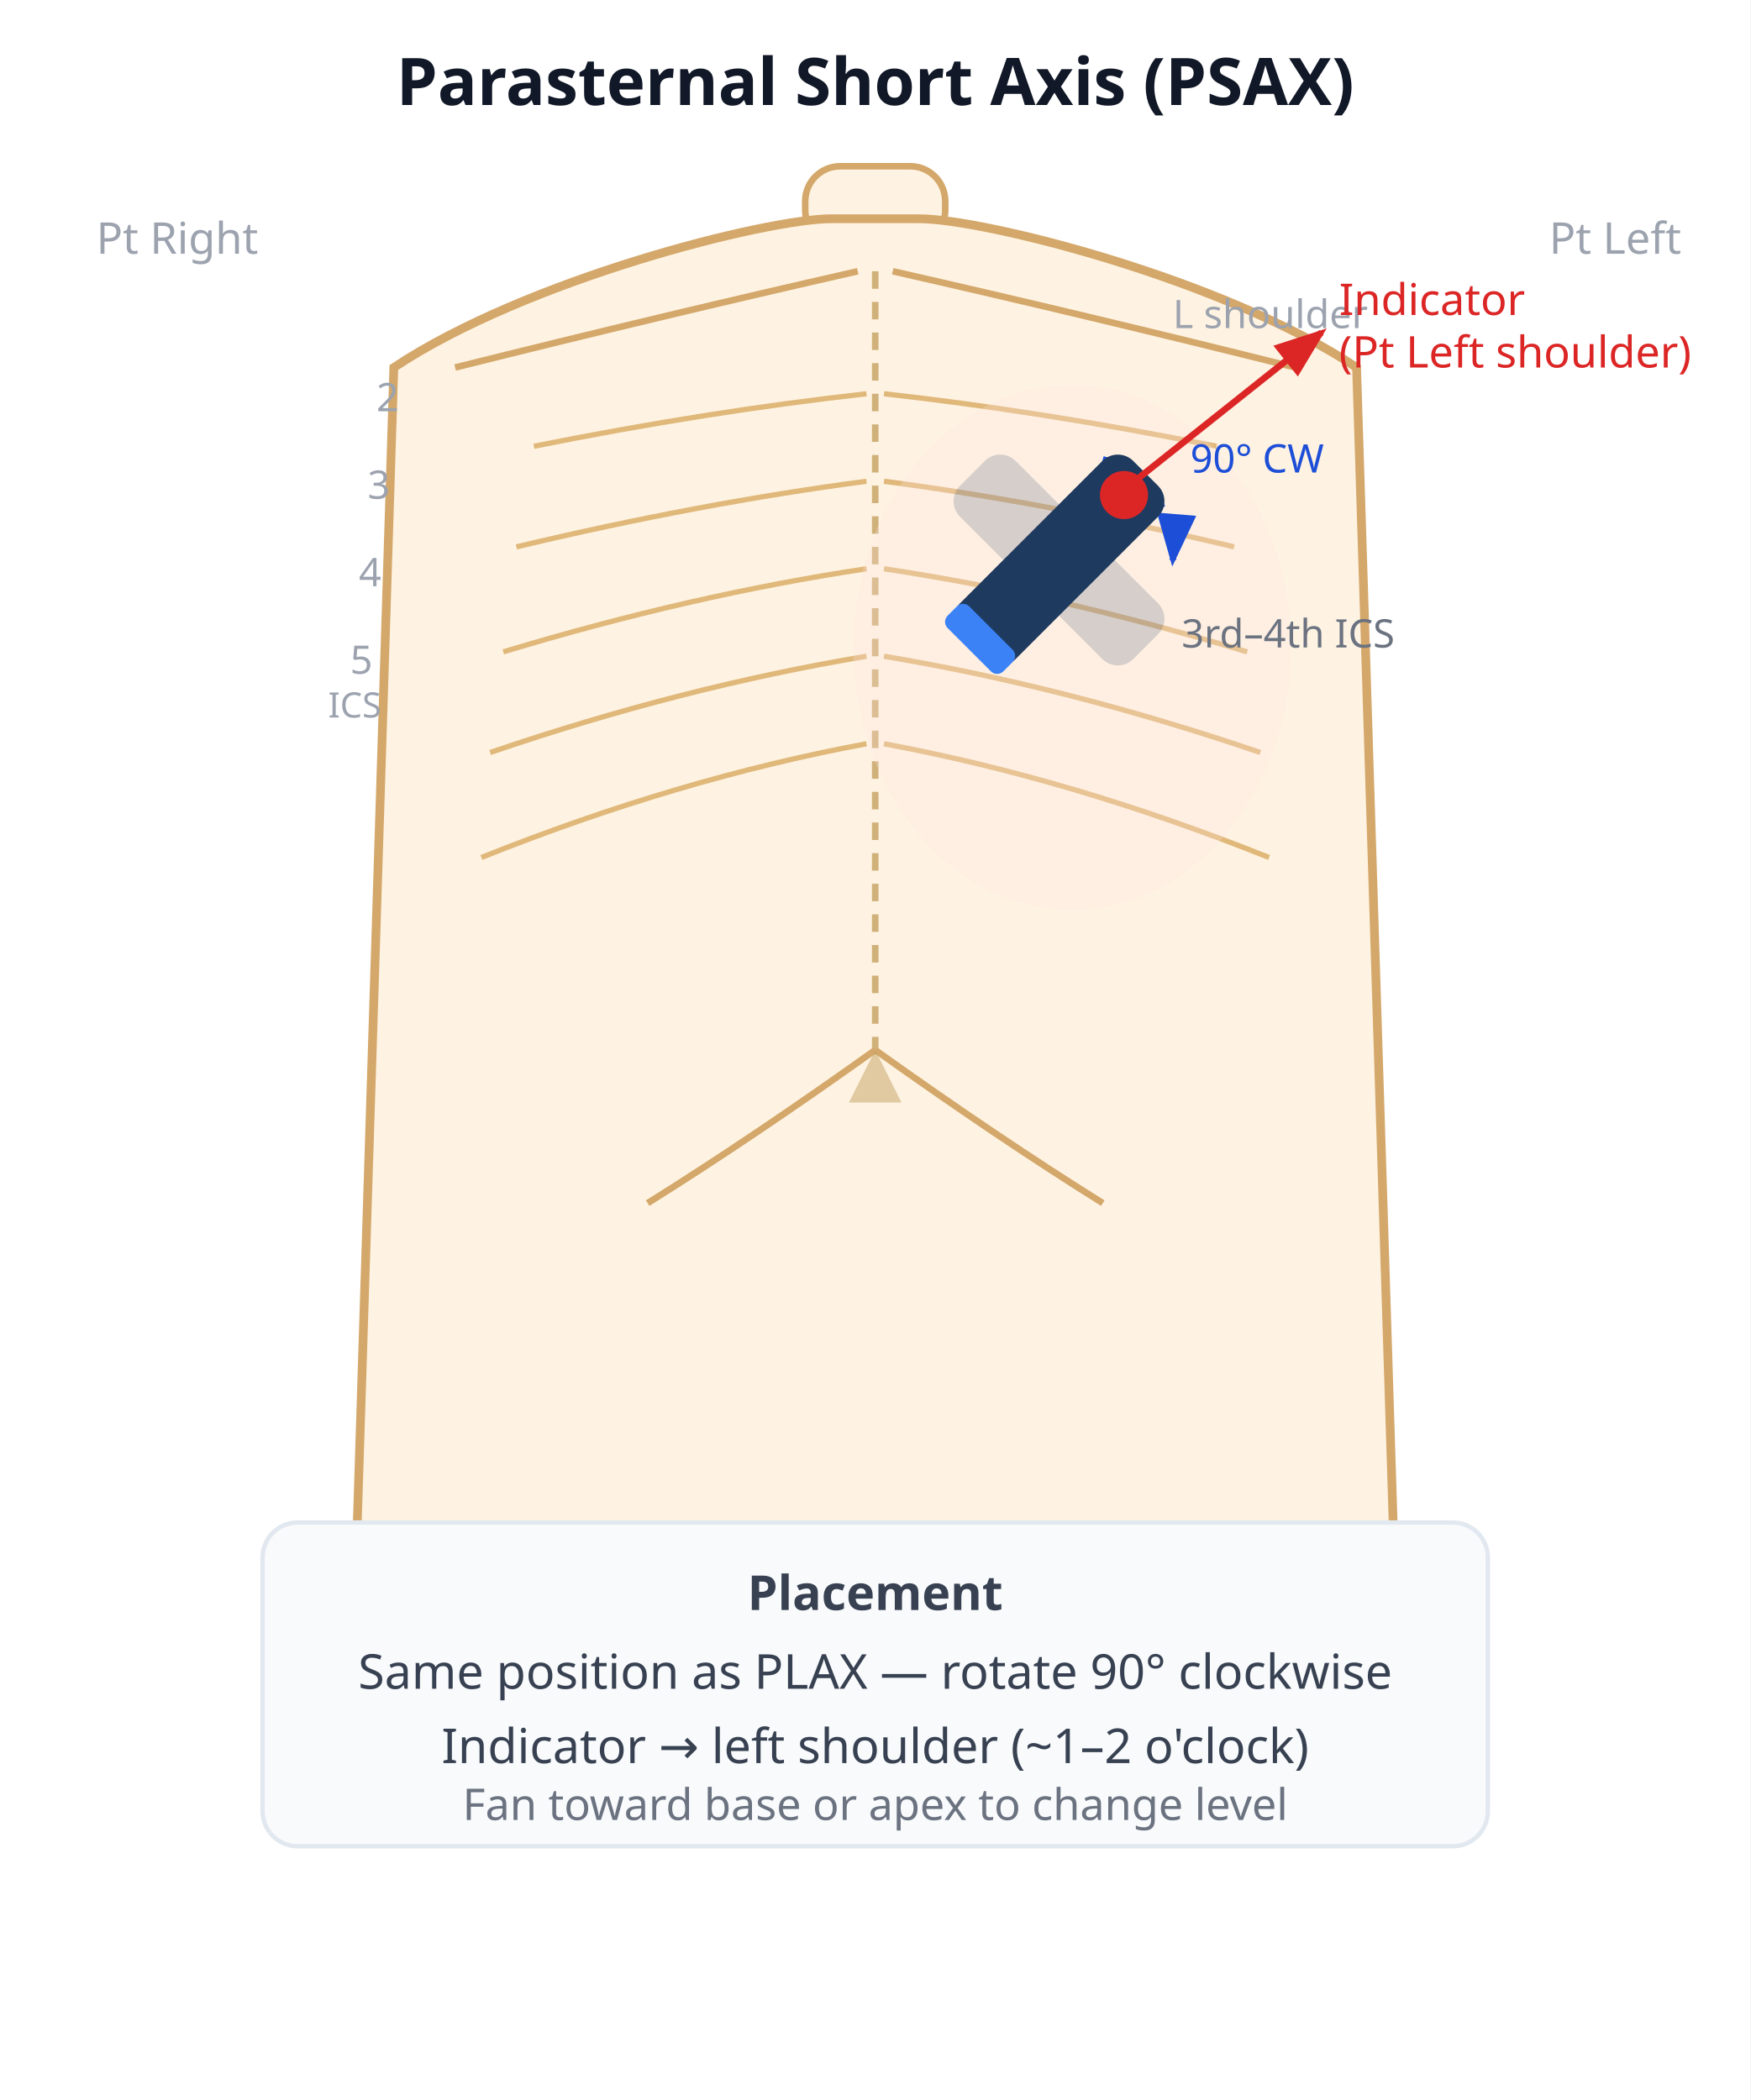
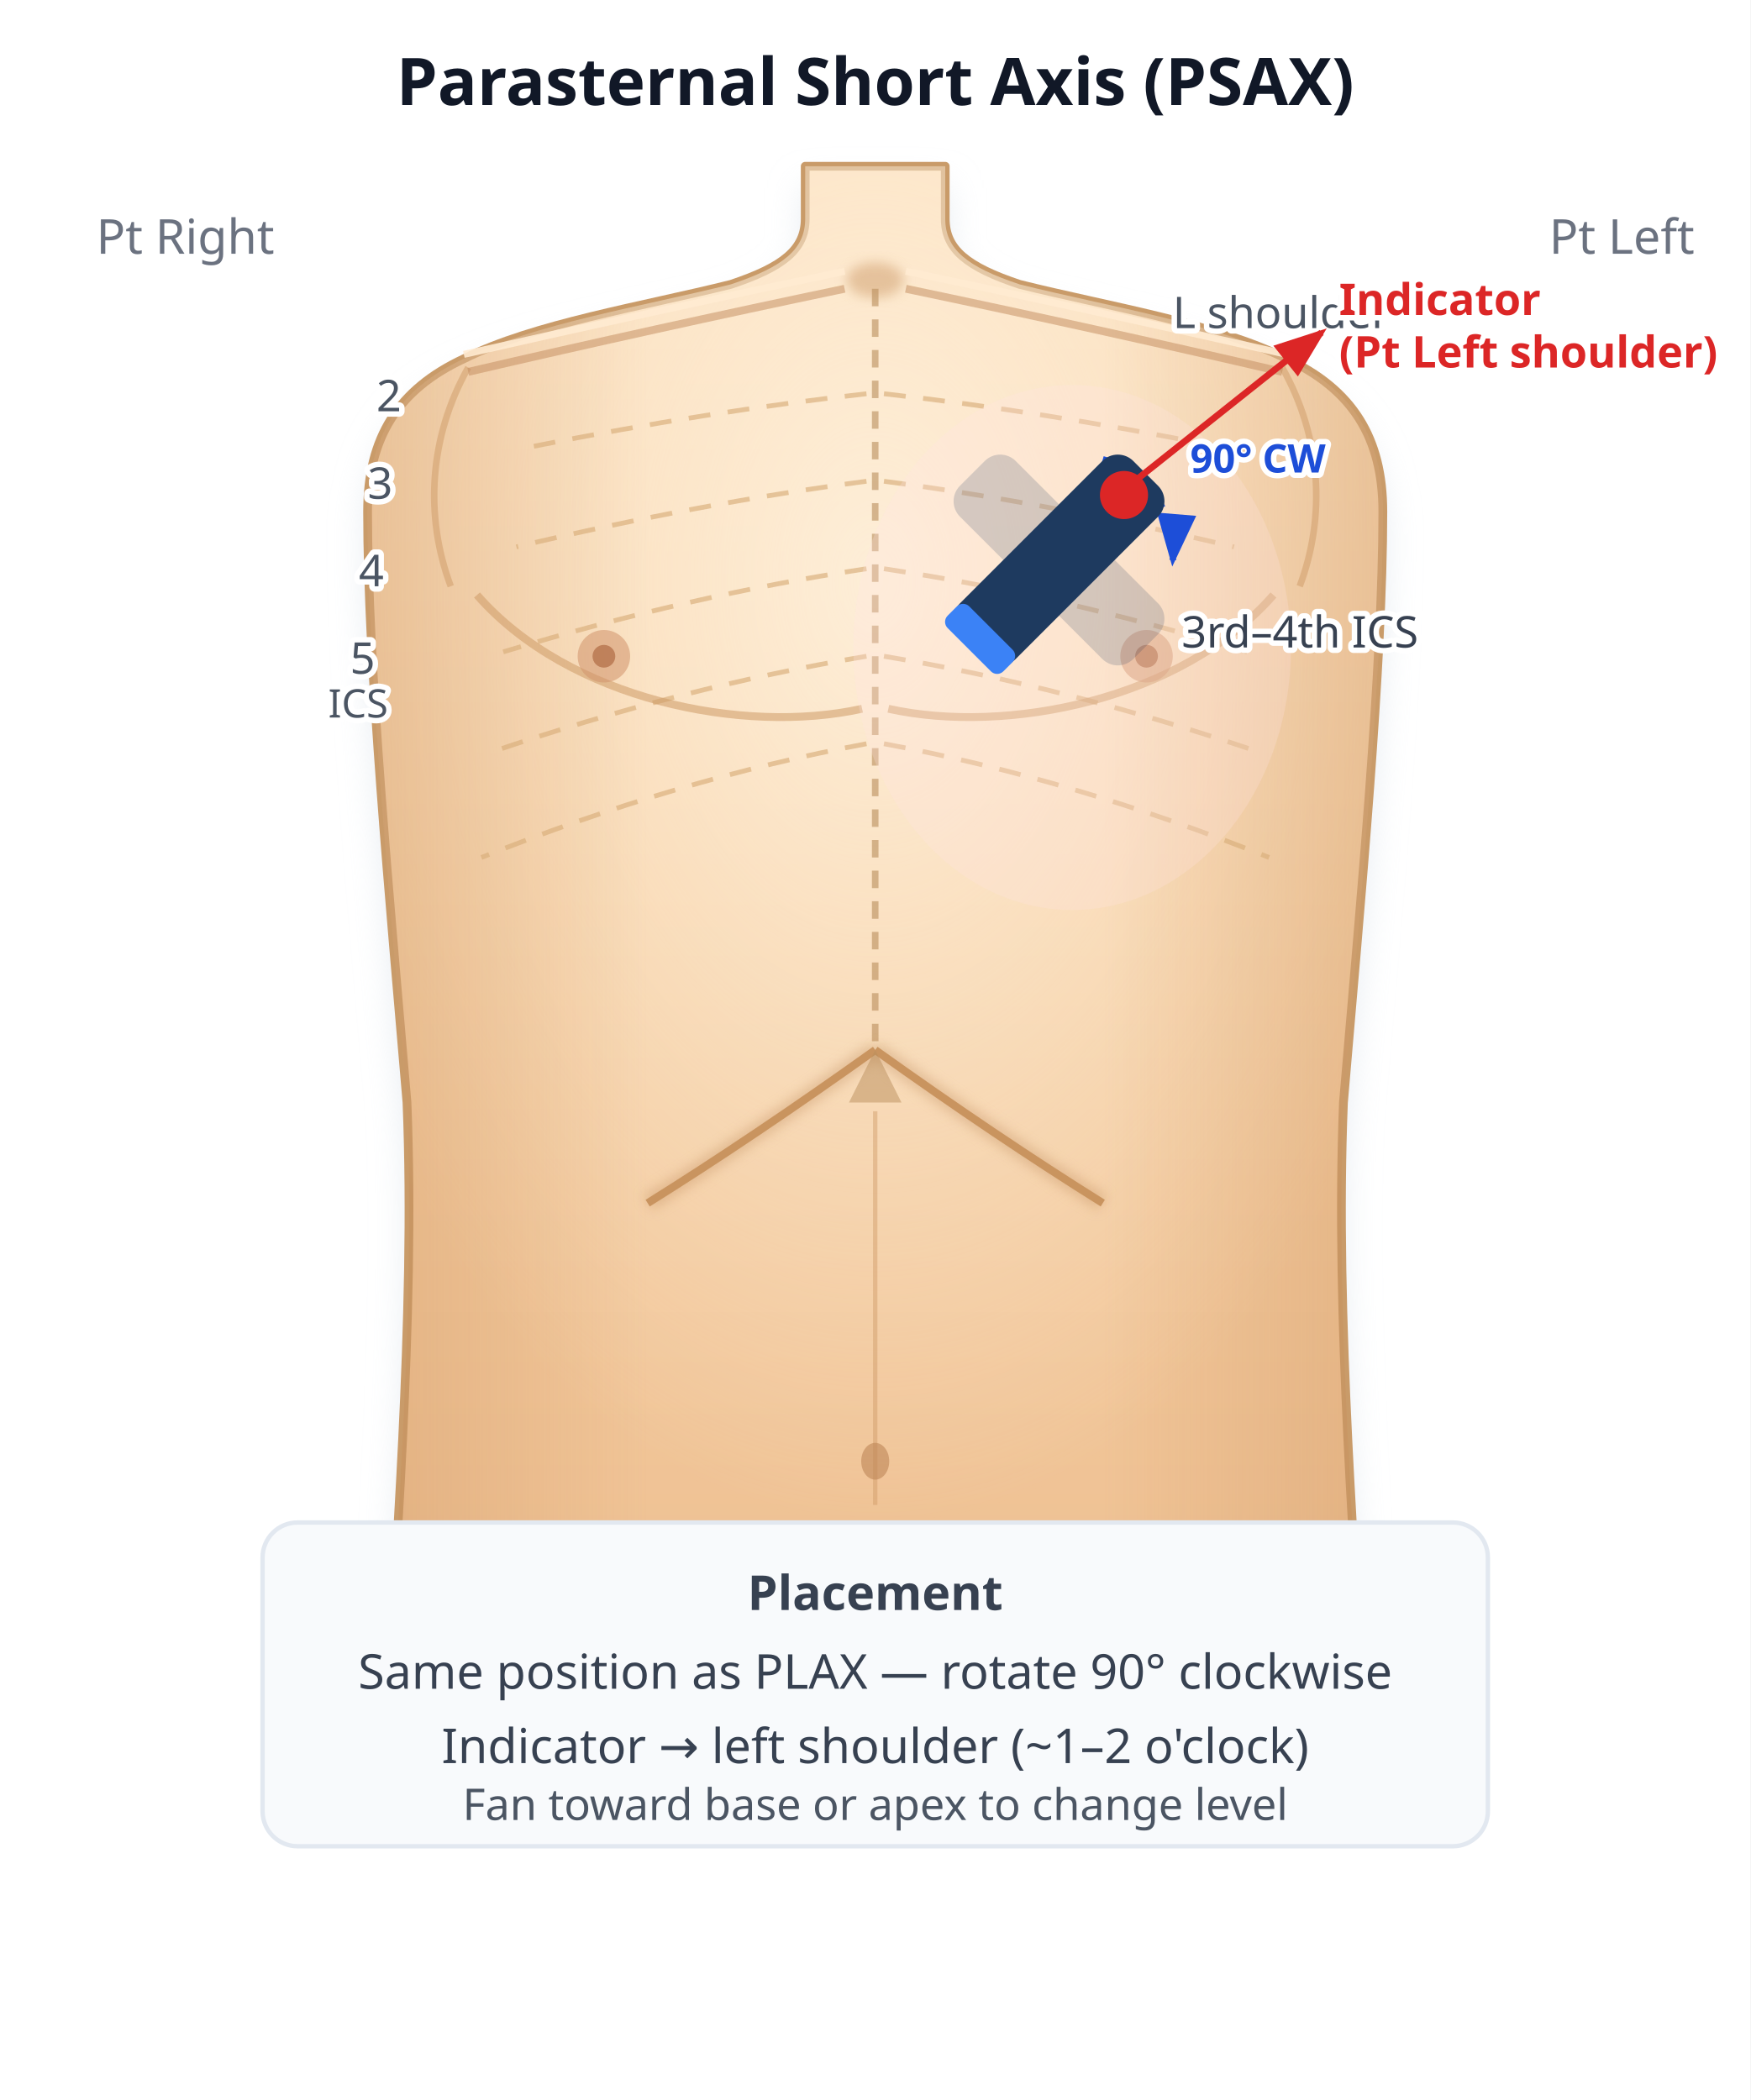
<svg xmlns="http://www.w3.org/2000/svg" viewBox="0 0 400 480" width="400" height="480">
  <defs>
    <marker id="arr-red" markerWidth="8" markerHeight="6" refX="7" refY="3" orient="auto">
      <polygon points="0,0 8,3 0,6" fill="#DC2626" />
    </marker>
    <marker id="arr-blue" markerWidth="8" markerHeight="6" refX="7" refY="3" orient="auto">
      <polygon points="0,0 8,3 0,6" fill="#1D4ED8" />
    </marker>
+     <linearGradient id="skinV" x1="0" y1="0" x2="0" y2="1">
+       <stop offset="0" stop-color="#FBDDB9" />
+       <stop offset="0.45" stop-color="#F6CFA3" />
+       <stop offset="1" stop-color="#EDBE90" />
+     </linearGradient>
+     <radialGradient id="chestHi" cx="0.5" cy="0.26" r="0.6">
+       <stop offset="0" stop-color="#FFF4E2" stop-opacity="0.8" />
+       <stop offset="1" stop-color="#FFF4E2" stop-opacity="0" />
+     </radialGradient>
+     <linearGradient id="sideL" x1="0" y1="0" x2="1" y2="0">
+       <stop offset="0" stop-color="#C68A55" stop-opacity="0.35" />
+       <stop offset="1" stop-color="#C68A55" stop-opacity="0" />
+     </linearGradient>
+     <linearGradient id="sideR" x1="1" y1="0" x2="0" y2="0">
+       <stop offset="0" stop-color="#C68A55" stop-opacity="0.35" />
+       <stop offset="1" stop-color="#C68A55" stop-opacity="0" />
+     </linearGradient>
+     <clipPath id="torsoClip">
+       <path d="M 184,38 L 184,50 C 184,57 179,61 167,65 C 147,70 122,74 106,82 C 91,89 84,100 84,117 C 84,152 89,205 93,252 C 95,302 90,358 88,400 L 312,400 C 310,358 305,302 307,252 C 311,205 316,152 316,117 C 316,100 309,89 294,82 C 278,74 253,70 233,65 C 221,61 216,57 216,50 L 216,38 Z" />
+     </clipPath>
+     <filter id="soft" x="-15%" y="-15%" width="130%" height="130%">
+       <feGaussianBlur stdDeviation="4" />
+     </filter>
+     <filter id="blur1" x="-30%" y="-30%" width="160%" height="160%">
+       <feGaussianBlur stdDeviation="1.3" />
+     </filter>
  </defs>
  <rect width="400" height="480" fill="white" />
  <text x="200" y="24" text-anchor="middle" font-family="system-ui,sans-serif" font-size="15" font-weight="600" fill="#111827">Parasternal Short Axis (PSAX)</text>
-   <text x="22" y="58" font-family="system-ui,sans-serif" font-size="10" fill="#9CA3AF">Pt Right</text>
-   <text x="354" y="58" font-family="system-ui,sans-serif" font-size="10" fill="#9CA3AF">Pt Left</text>
-   <rect x="184" y="38" width="32" height="18" rx="8" fill="#FEF3E2" stroke="#D4A76A" stroke-width="1.5" />
-   <path d="M 190,50 C 175,50 120,64 90,84 L 80,400 L 320,400 L 310,84 C 280,64 225,50 210,50 Z" fill="#FEF3E2" stroke="#D4A76A" stroke-width="2" />
-   <path d="M 196,62 Q 152,72 104,84" fill="none" stroke="#D4A76A" stroke-width="1.5" />
-   <path d="M 204,62 Q 248,72 296,84" fill="none" stroke="#D4A76A" stroke-width="1.5" />
-   <line x1="200" y1="62" x2="200" y2="240" stroke="#C4A060" stroke-width="1.5" stroke-dasharray="4,3" opacity="0.8" />
-   <path d="M 198,90  Q 162,94  122,102" fill="none" stroke="#E0B87A" stroke-width="1.2" />
-   <path d="M 198,110 Q 160,115 118,125" fill="none" stroke="#E0B87A" stroke-width="1.2" />
-   <path d="M 198,130 Q 158,136 115,149" fill="none" stroke="#E0B87A" stroke-width="1.2" />
-   <path d="M 198,150 Q 156,157 112,172" fill="none" stroke="#E0B87A" stroke-width="1.2" />
-   <path d="M 198,170 Q 155,178 110,196" fill="none" stroke="#E0B87A" stroke-width="1.2" />
-   <path d="M 202,90  Q 238,94  278,102" fill="none" stroke="#E0B87A" stroke-width="1.2" />
-   <path d="M 202,110 Q 240,115 282,125" fill="none" stroke="#E0B87A" stroke-width="1.2" />
-   <path d="M 202,130 Q 242,136 285,149" fill="none" stroke="#E0B87A" stroke-width="1.2" />
-   <path d="M 202,150 Q 244,157 288,172" fill="none" stroke="#E0B87A" stroke-width="1.2" />
-   <path d="M 202,170 Q 245,178 290,196" fill="none" stroke="#E0B87A" stroke-width="1.2" />
-   <text x="86" y="94" font-family="system-ui,sans-serif" font-size="9" fill="#9CA3AF">2</text>
-   <text x="84" y="114" font-family="system-ui,sans-serif" font-size="9" fill="#9CA3AF">3</text>
-   <text x="82" y="134" font-family="system-ui,sans-serif" font-size="9" fill="#9CA3AF">4</text>
-   <text x="80" y="154" font-family="system-ui,sans-serif" font-size="9" fill="#9CA3AF">5</text>
-   <text x="75" y="164" font-family="system-ui,sans-serif" font-size="8" fill="#9CA3AF">ICS</text>
-   <path d="M 200,240 Q 172,260 148,275" fill="none" stroke="#D4A76A" stroke-width="1.5" />
-   <path d="M 200,240 Q 228,260 252,275" fill="none" stroke="#D4A76A" stroke-width="1.5" />
-   <polygon points="200,240 194,252 206,252" fill="#C4A060" opacity="0.5" />
+   <text x="22" y="58" font-family="system-ui,sans-serif" font-size="11" fill="#6B7280">Pt Right</text>
+   <text x="354" y="58" font-family="system-ui,sans-serif" font-size="11" fill="#6B7280">Pt Left</text>
+   <path d="M 184,38 L 184,50 C 184,57 179,61 167,65 C 147,70 122,74 106,82 C 91,89 84,100 84,117 C 84,152 89,205 93,252 C 95,302 90,358 88,400 L 312,400 C 310,358 305,302 307,252 C 311,205 316,152 316,117 C 316,100 309,89 294,82 C 278,74 253,70 233,65 C 221,61 216,57 216,50 L 216,38 Z" transform="translate(0,5)" fill="#CBD5E1" opacity="0.5" filter="url(#soft)" />
+   <path d="M 184,38 L 184,50 C 184,57 179,61 167,65 C 147,70 122,74 106,82 C 91,89 84,100 84,117 C 84,152 89,205 93,252 C 95,302 90,358 88,400 L 312,400 C 310,358 305,302 307,252 C 311,205 316,152 316,117 C 316,100 309,89 294,82 C 278,74 253,70 233,65 C 221,61 216,57 216,50 L 216,38 Z" fill="url(#skinV)" stroke="#C99B69" stroke-width="2" stroke-linejoin="round" />
+   <g clip-path="url(#torsoClip)">
+     <path d="M 184,38 L 184,50 C 184,57 179,61 167,65 C 147,70 122,74 106,82 C 91,89 84,100 84,117 C 84,152 89,205 93,252 C 95,302 90,358 88,400 L 312,400 C 310,358 305,302 307,252 C 311,205 316,152 316,117 C 316,100 309,89 294,82 C 278,74 253,70 233,65 C 221,61 216,57 216,50 L 216,38 Z" fill="url(#chestHi)" />
+     <rect x="76" y="36" width="72" height="366" fill="url(#sideL)" />
+     <rect x="252" y="36" width="72" height="366" fill="url(#sideR)" />
+   </g>
+   <path d="M 107,84 C 98,100 97,118 103,134" fill="none" stroke="#CE9A66" stroke-width="1.5" opacity="0.5" />
+   <path d="M 293,84 C 302,100 303,118 297,134" fill="none" stroke="#CE9A66" stroke-width="1.5" opacity="0.5" />
+   <ellipse cx="200" cy="64" rx="6.5" ry="4" fill="#C8935F" opacity="0.45" filter="url(#blur1)" />
+   <path d="M 193,62 Q 150,71 106,81" fill="none" stroke="#FFEBD2" stroke-width="1.6" opacity="0.9" />
+   <path d="M 193,66 Q 150,75 107,85" fill="none" stroke="#C28A5B" stroke-width="1.8" opacity="0.5" />
+   <path d="M 207,62 Q 250,71 294,81" fill="none" stroke="#FFEBD2" stroke-width="1.6" opacity="0.9" />
+   <path d="M 207,66 Q 250,75 293,85" fill="none" stroke="#C28A5B" stroke-width="1.8" opacity="0.5" />
+   <line x1="200" y1="66" x2="200" y2="240" stroke="#B98E5C" stroke-width="1.5" stroke-dasharray="4,3" opacity="0.6" />
+   <path d="M 198,90  Q 162,94  122,102" fill="none" stroke="#D9AE7A" stroke-width="1.1" stroke-dasharray="5,4" opacity="0.65" />
+   <path d="M 198,110 Q 160,115 118,125" fill="none" stroke="#D9AE7A" stroke-width="1.1" stroke-dasharray="5,4" opacity="0.65" />
+   <path d="M 198,130 Q 158,136 115,149" fill="none" stroke="#D9AE7A" stroke-width="1.1" stroke-dasharray="5,4" opacity="0.65" />
+   <path d="M 198,150 Q 156,157 112,172" fill="none" stroke="#D9AE7A" stroke-width="1.1" stroke-dasharray="5,4" opacity="0.65" />
+   <path d="M 198,170 Q 155,178 110,196" fill="none" stroke="#D9AE7A" stroke-width="1.1" stroke-dasharray="5,4" opacity="0.65" />
+   <path d="M 202,90  Q 238,94  278,102" fill="none" stroke="#D9AE7A" stroke-width="1.1" stroke-dasharray="5,4" opacity="0.65" />
+   <path d="M 202,110 Q 240,115 282,125" fill="none" stroke="#D9AE7A" stroke-width="1.1" stroke-dasharray="5,4" opacity="0.65" />
+   <path d="M 202,130 Q 242,136 285,149" fill="none" stroke="#D9AE7A" stroke-width="1.1" stroke-dasharray="5,4" opacity="0.65" />
+   <path d="M 202,150 Q 244,157 288,172" fill="none" stroke="#D9AE7A" stroke-width="1.1" stroke-dasharray="5,4" opacity="0.65" />
+   <path d="M 202,170 Q 245,178 290,196" fill="none" stroke="#D9AE7A" stroke-width="1.1" stroke-dasharray="5,4" opacity="0.65" />
+   <path d="M 197,162 C 170,168 130,160 109,136" fill="none" stroke="#CE9A66" stroke-width="1.8" opacity="0.55" />
+   <path d="M 203,162 C 230,168 270,160 291,136" fill="none" stroke="#CE9A66" stroke-width="1.8" opacity="0.55" />
+   <circle cx="138" cy="150" r="6" fill="#D1936B" opacity="0.55" />
+   <circle cx="138" cy="150" r="2.6" fill="#B97851" opacity="0.85" />
+   <circle cx="262" cy="150" r="6" fill="#D1936B" opacity="0.55" />
+   <circle cx="262" cy="150" r="2.6" fill="#B97851" opacity="0.85" />
+   <text x="86" y="94" font-family="system-ui,sans-serif" font-size="10" fill="#4B5563" stroke="#FFFFFF" stroke-width="2.5" stroke-linejoin="round" paint-order="stroke">2</text>
+   <text x="84" y="114" font-family="system-ui,sans-serif" font-size="10" fill="#4B5563" stroke="#FFFFFF" stroke-width="2.5" stroke-linejoin="round" paint-order="stroke">3</text>
+   <text x="82" y="134" font-family="system-ui,sans-serif" font-size="10" fill="#4B5563" stroke="#FFFFFF" stroke-width="2.5" stroke-linejoin="round" paint-order="stroke">4</text>
+   <text x="80" y="154" font-family="system-ui,sans-serif" font-size="10" fill="#4B5563" stroke="#FFFFFF" stroke-width="2.5" stroke-linejoin="round" paint-order="stroke">5</text>
+   <text x="75" y="164" font-family="system-ui,sans-serif" font-size="9" fill="#4B5563" stroke="#FFFFFF" stroke-width="2.5" stroke-linejoin="round" paint-order="stroke">ICS</text>
+   <path d="M 200,240 Q 172,260 148,275" fill="none" stroke="#B47B49" stroke-width="4" opacity="0.3" filter="url(#blur1)" />
+   <path d="M 200,240 Q 228,260 252,275" fill="none" stroke="#B47B49" stroke-width="4" opacity="0.3" filter="url(#blur1)" />
+   <path d="M 200,240 Q 172,260 148,275" fill="none" stroke="#C9945F" stroke-width="1.8" />
+   <path d="M 200,240 Q 228,260 252,275" fill="none" stroke="#C9945F" stroke-width="1.8" />
+   <polygon points="200,240 194,252 206,252" fill="#B98E5C" opacity="0.5" />
+   <line x1="200" y1="254" x2="200" y2="344" stroke="#CE9A66" stroke-width="1" opacity="0.45" />
+   <ellipse cx="200" cy="334" rx="3.2" ry="4.2" fill="#BE8557" opacity="0.6" />
  <ellipse cx="245" cy="148" rx="50" ry="60" fill="#FEE2E2" opacity="0.25" />
-   <text x="268" y="75" font-family="system-ui,sans-serif" font-size="9" fill="#9CA3AF">L shoulder</text>
+   <text x="268" y="75" font-family="system-ui,sans-serif" font-size="10" fill="#4B5563" stroke="#FFFFFF" stroke-width="2.5" stroke-linejoin="round" paint-order="stroke">L shoulder</text>
  <g transform="translate(242,128) rotate(-45)" opacity="0.18">
    <rect x="-9" y="-28" width="18" height="56" rx="5" fill="#1E3A5F" />
  </g>
  <path d="M 252,105 A 22,22 0 0,1 268,128" fill="none" stroke="#1D4ED8" stroke-width="1.5" stroke-dasharray="3,2" marker-end="url(#arr-blue)" />
-   <text x="272" y="108" font-family="system-ui,sans-serif" font-size="9" fill="#1D4ED8">90° CW</text>
+   <text x="272" y="108" font-family="system-ui,sans-serif" font-size="9" fill="#1D4ED8" font-weight="600" stroke="#FFFFFF" stroke-width="2.5" stroke-linejoin="round" paint-order="stroke">90° CW</text>
  <g transform="translate(242,128) rotate(45)">
    <rect x="-9" y="-28" width="18" height="56" rx="5" fill="#1E3A5F" />
    <circle cx="0" cy="-21" r="5.5" fill="#DC2626" />
    <rect x="-9" y="22" width="18" height="7" rx="2" fill="#3B82F6" />
  </g>
  <line x1="258" y1="111" x2="302" y2="76" stroke="#DC2626" stroke-width="1.5" marker-end="url(#arr-red)" />
-   <text x="306" y="72" font-family="system-ui,sans-serif" font-size="10" fill="#DC2626" font-weight="500">Indicator</text>
-   <text x="306" y="84" font-family="system-ui,sans-serif" font-size="10" fill="#DC2626" font-weight="500">(Pt Left shoulder)</text>
-   <text x="270" y="148" font-family="system-ui,sans-serif" font-size="9" fill="#6B7280">3rd–4th ICS</text>
+   <text x="306" y="72" font-family="system-ui,sans-serif" font-size="10" fill="#DC2626" font-weight="600" stroke="#FFFFFF" stroke-width="2.5" stroke-linejoin="round" paint-order="stroke">Indicator</text>
+   <text x="306" y="84" font-family="system-ui,sans-serif" font-size="10" fill="#DC2626" font-weight="600" stroke="#FFFFFF" stroke-width="2.5" stroke-linejoin="round" paint-order="stroke">(Pt Left shoulder)</text>
+   <text x="270" y="148" font-family="system-ui,sans-serif" font-size="10" fill="#374151" stroke="#FFFFFF" stroke-width="2.5" stroke-linejoin="round" paint-order="stroke">3rd–4th ICS</text>
  <rect x="60" y="348" width="280" height="74" rx="8" fill="#F8FAFC" stroke="#E2E8F0" stroke-width="1" />
  <text x="200" y="368" text-anchor="middle" font-family="system-ui,sans-serif" font-size="11" font-weight="600" fill="#374151">Placement</text>
  <text x="200" y="386" text-anchor="middle" font-family="system-ui,sans-serif" font-size="11" fill="#374151">Same position as PLAX — rotate 90° clockwise</text>
  <text x="200" y="403" text-anchor="middle" font-family="system-ui,sans-serif" font-size="11" fill="#374151">Indicator → left shoulder (~1–2 o'clock)</text>
-   <text x="200" y="416" text-anchor="middle" font-family="system-ui,sans-serif" font-size="10" fill="#6B7280">Fan toward base or apex to change level</text>
+   <text x="200" y="416" text-anchor="middle" font-family="system-ui,sans-serif" font-size="10" fill="#4B5563">Fan toward base or apex to change level</text>
</svg>
